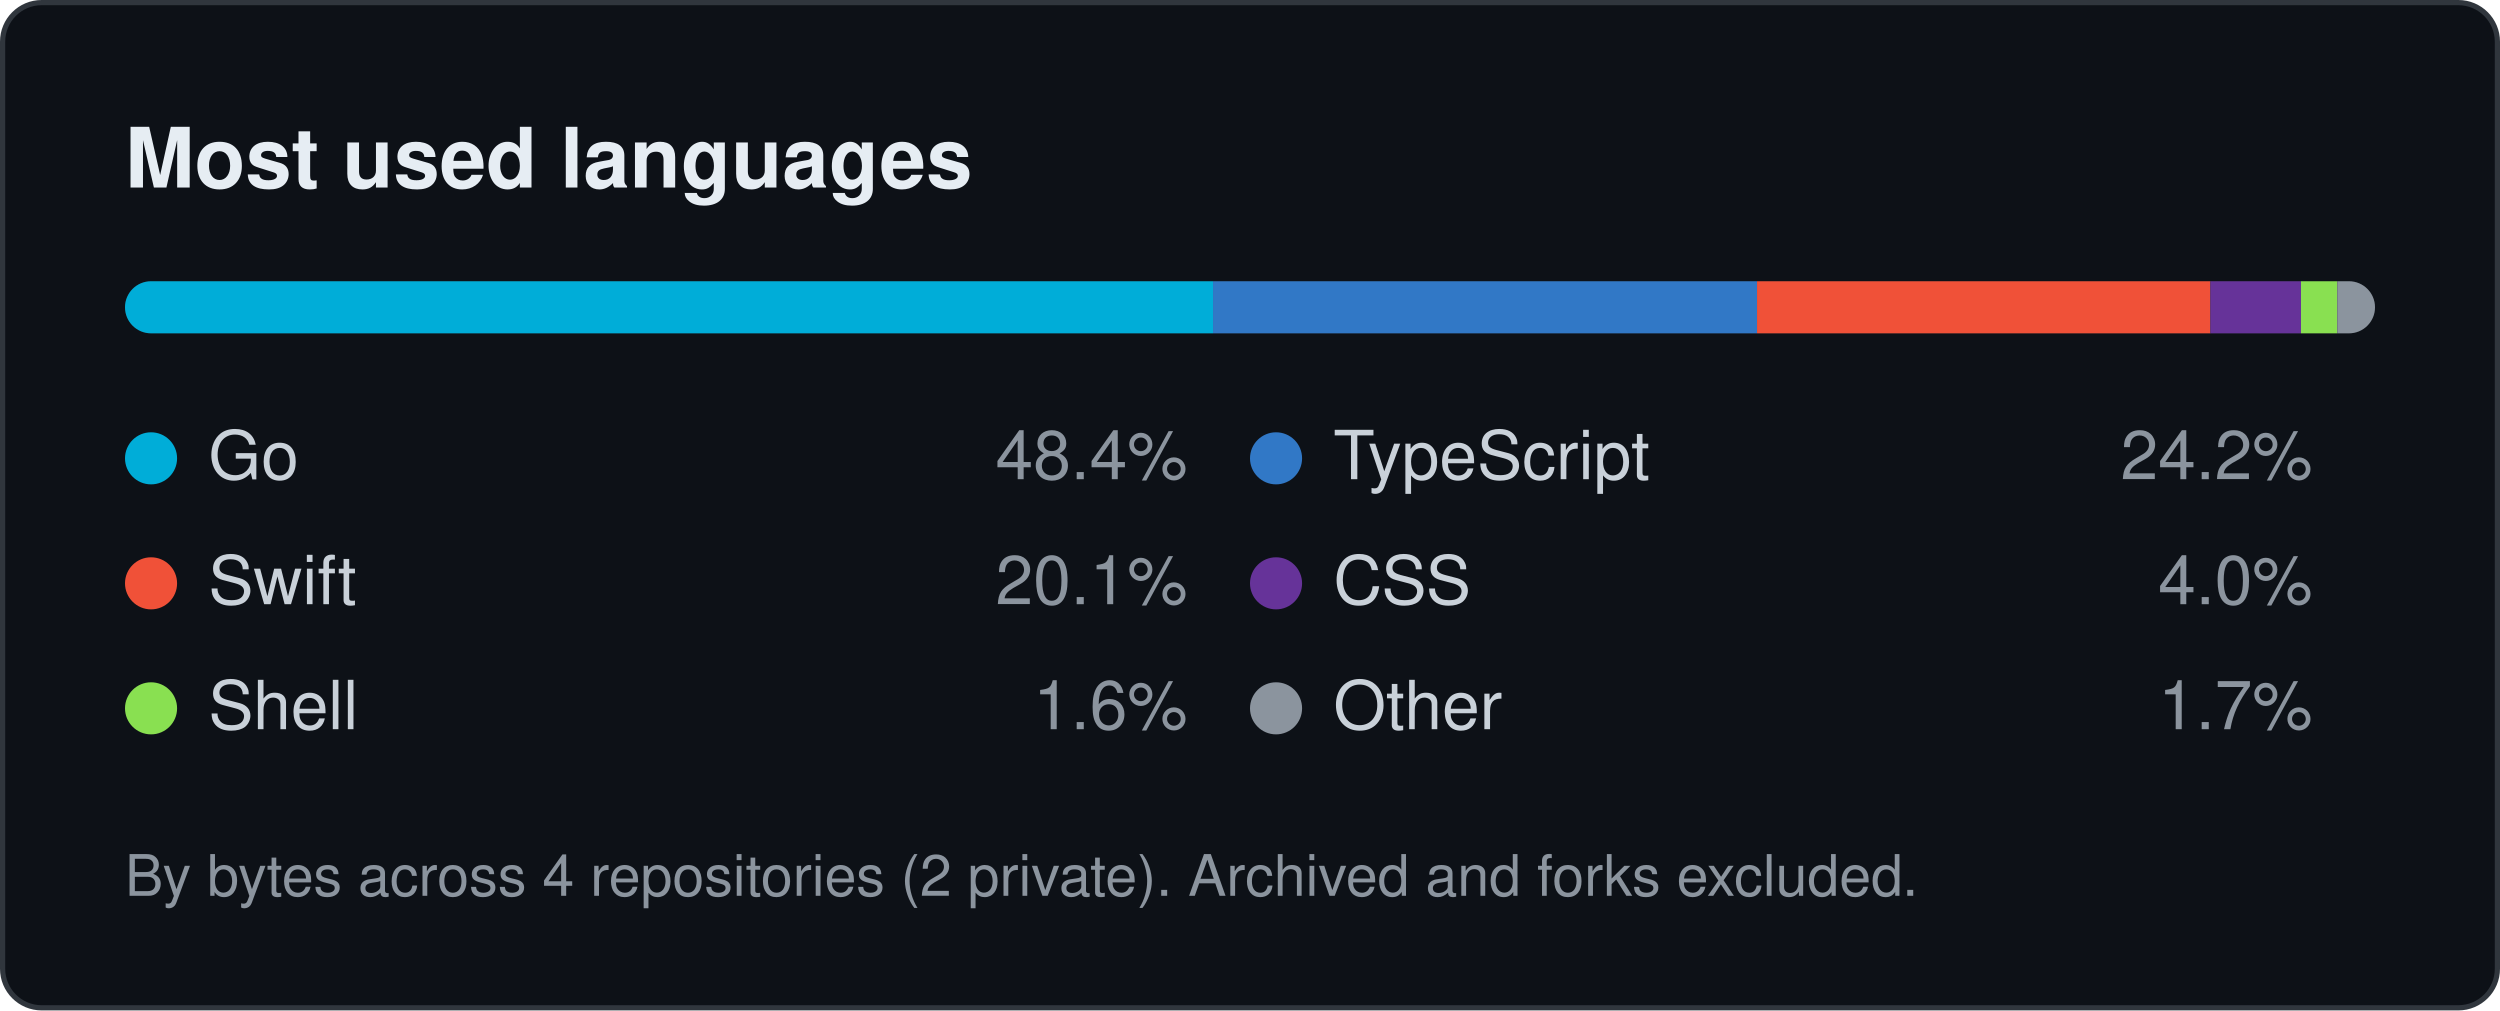
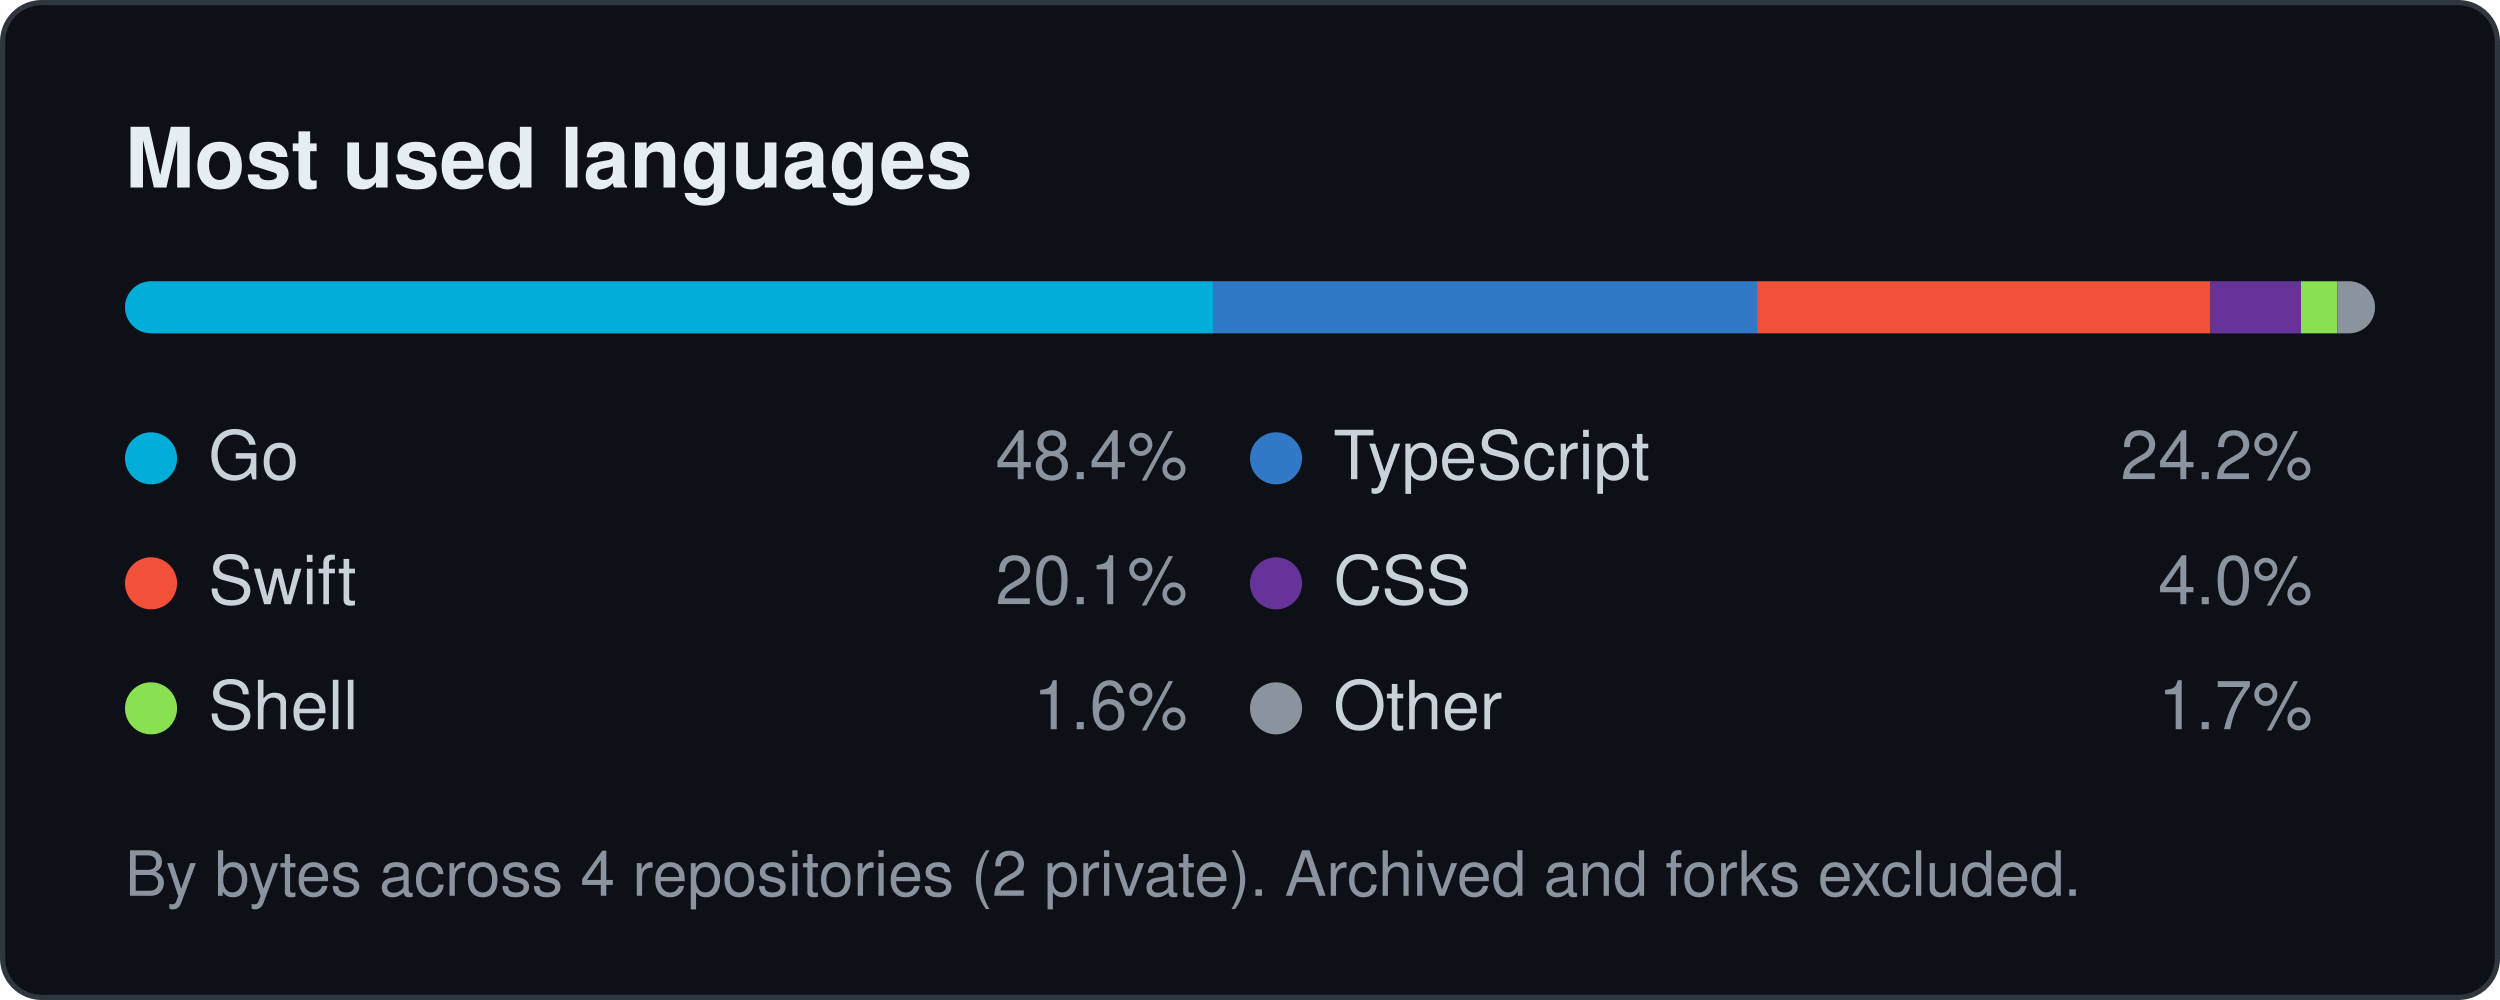
- <svg xmlns="http://www.w3.org/2000/svg" width="480" height="194" viewBox="0 0 480 194" role="img" aria-labelledby="truestats-languages-title truestats-languages-desc">
+ <svg xmlns="http://www.w3.org/2000/svg" width="480" height="192" viewBox="0 0 480 192" role="img" aria-labelledby="truestats-languages-title truestats-languages-desc">
  <style>
    text { font-family: -apple-system, BlinkMacSystemFont, "Segoe UI", Helvetica, Arial, sans-serif; }
    .title { font-size: 16px; font-weight: 600; fill: #e6edf3; }
    .label { font-size: 13px; fill: #8b949e; }
    .value { font-size: 13px; font-weight: 600; fill: #c9d1d9; }
-     .small { font-size: 11px; fill: #8b949e; }
+     .small { font-size: 12px; fill: #8b949e; }
    .big { font-size: 28px; font-weight: 600; fill: #c9d1d9; }
    .accent { fill: #58a6ff; }
    .body { font-size: 13px; fill: #c9d1d9; }
  </style>
-   <rect x="0.5" y="0.5" width="479" height="193" rx="7.5" fill="#0d1117" stroke="#30363d" />
+   <rect x="0.5" y="0.5" width="479" height="191" rx="7.5" fill="#0d1117" stroke="#30363d" />
  <text x="24" y="36" class="title">Most used languages</text>
  <defs>
    <clipPath id="truestats-lang-bar">
      <rect x="24" y="54" width="432" height="10" rx="5" />
    </clipPath>
  </defs>
  <rect x="24" y="54" width="432" height="10" rx="5" fill="#21262d" />
  <g clip-path="url(#truestats-lang-bar)">
    <rect x="24.00" y="54" width="208.90" height="10" fill="#00ADD8" />
    <rect x="232.90" y="54" width="104.45" height="10" fill="#3178c6" />
    <rect x="337.35" y="54" width="87.04" height="10" fill="#F05138" />
    <rect x="424.39" y="54" width="17.41" height="10" fill="#663399" />
    <rect x="441.79" y="54" width="6.96" height="10" fill="#89e051" />
    <rect x="448.76" y="54" width="7.24" height="10" fill="#8b949e" />
  </g>
  <g>
    <circle cx="29" cy="88" r="5" fill="#00ADD8" />
    <text x="40" y="92" class="body">Go</text>
    <text x="228" y="92" class="label" text-anchor="end">48.4%</text>
  </g>
  <g>
    <circle cx="245" cy="88" r="5" fill="#3178c6" />
    <text x="256" y="92" class="body">TypeScript</text>
    <text x="444" y="92" class="label" text-anchor="end">24.2%</text>
  </g>
  <g>
    <circle cx="29" cy="112" r="5" fill="#F05138" />
    <text x="40" y="116" class="body">Swift</text>
    <text x="228" y="116" class="label" text-anchor="end">20.1%</text>
  </g>
  <g>
    <circle cx="245" cy="112" r="5" fill="#663399" />
    <text x="256" y="116" class="body">CSS</text>
    <text x="444" y="116" class="label" text-anchor="end">4.0%</text>
  </g>
  <g>
    <circle cx="29" cy="136" r="5" fill="#89e051" />
    <text x="40" y="140" class="body">Shell</text>
    <text x="228" y="140" class="label" text-anchor="end">1.6%</text>
  </g>
  <g>
    <circle cx="245" cy="136" r="5" fill="#8b949e" />
    <text x="256" y="140" class="body">Other</text>
    <text x="444" y="140" class="label" text-anchor="end">1.7%</text>
  </g>
  <text x="24" y="172" class="small">By bytes across 4 repositories (2 private). Archived and forks excluded.</text>
</svg>
